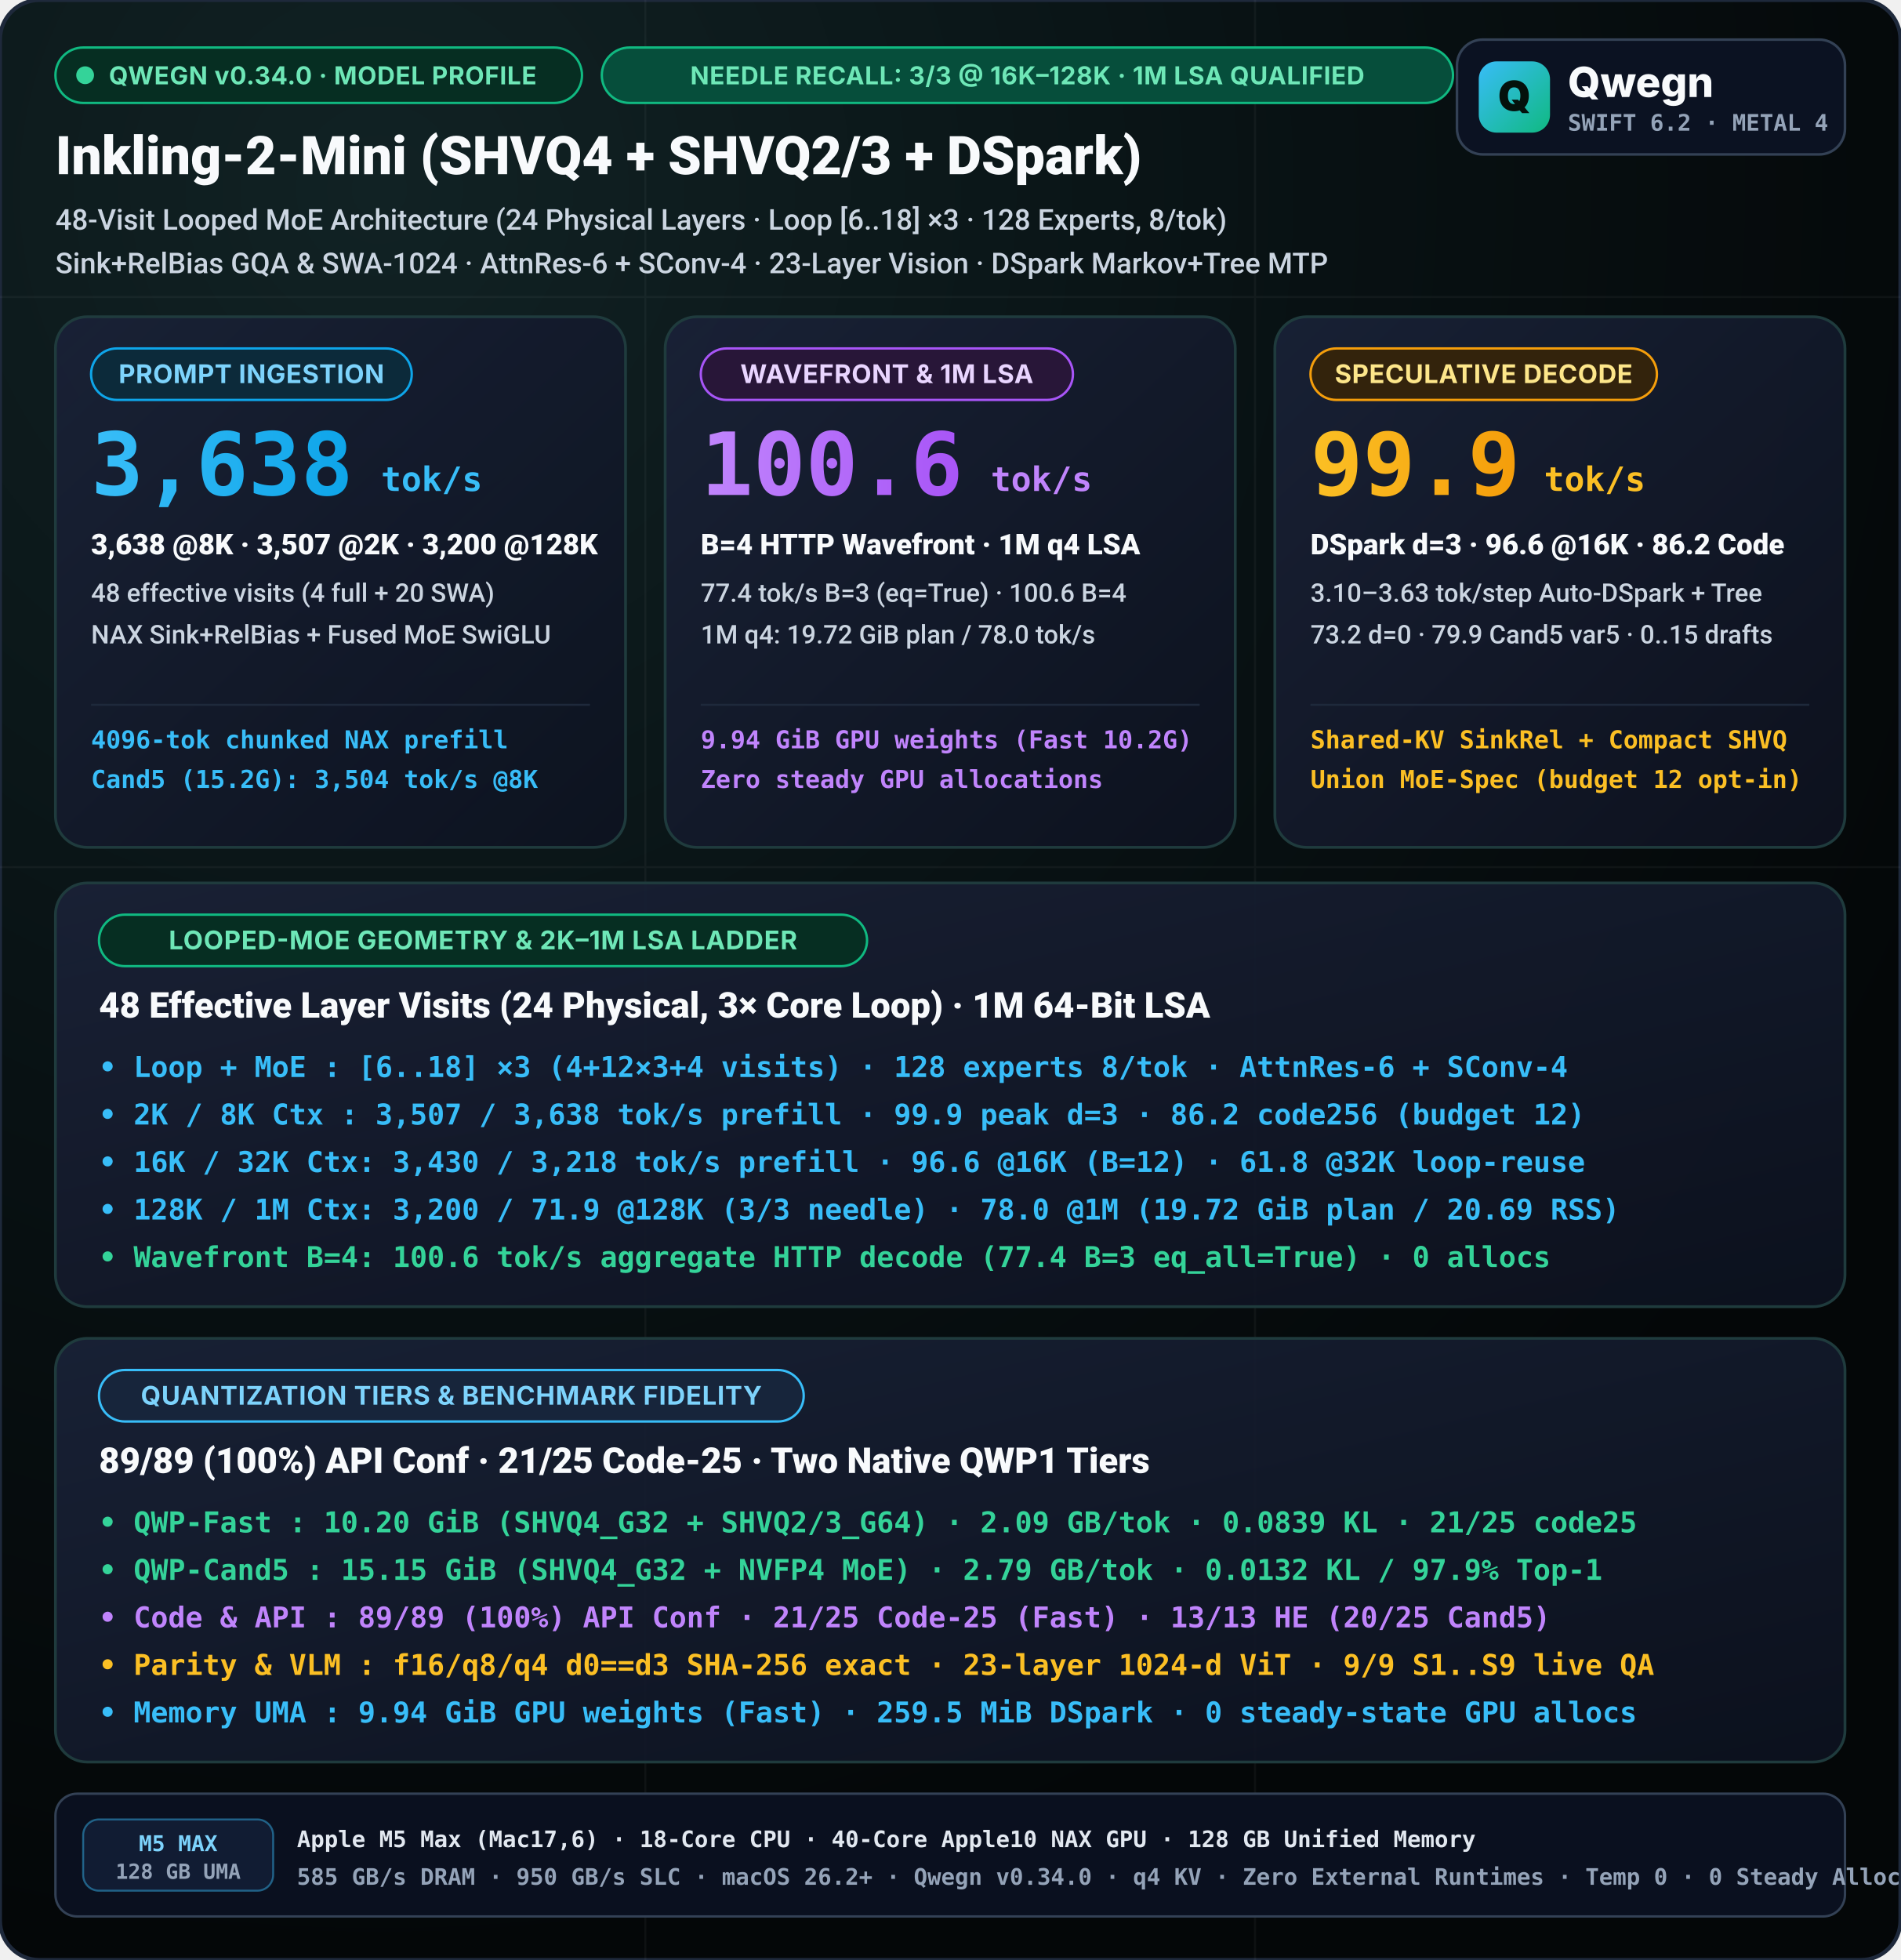
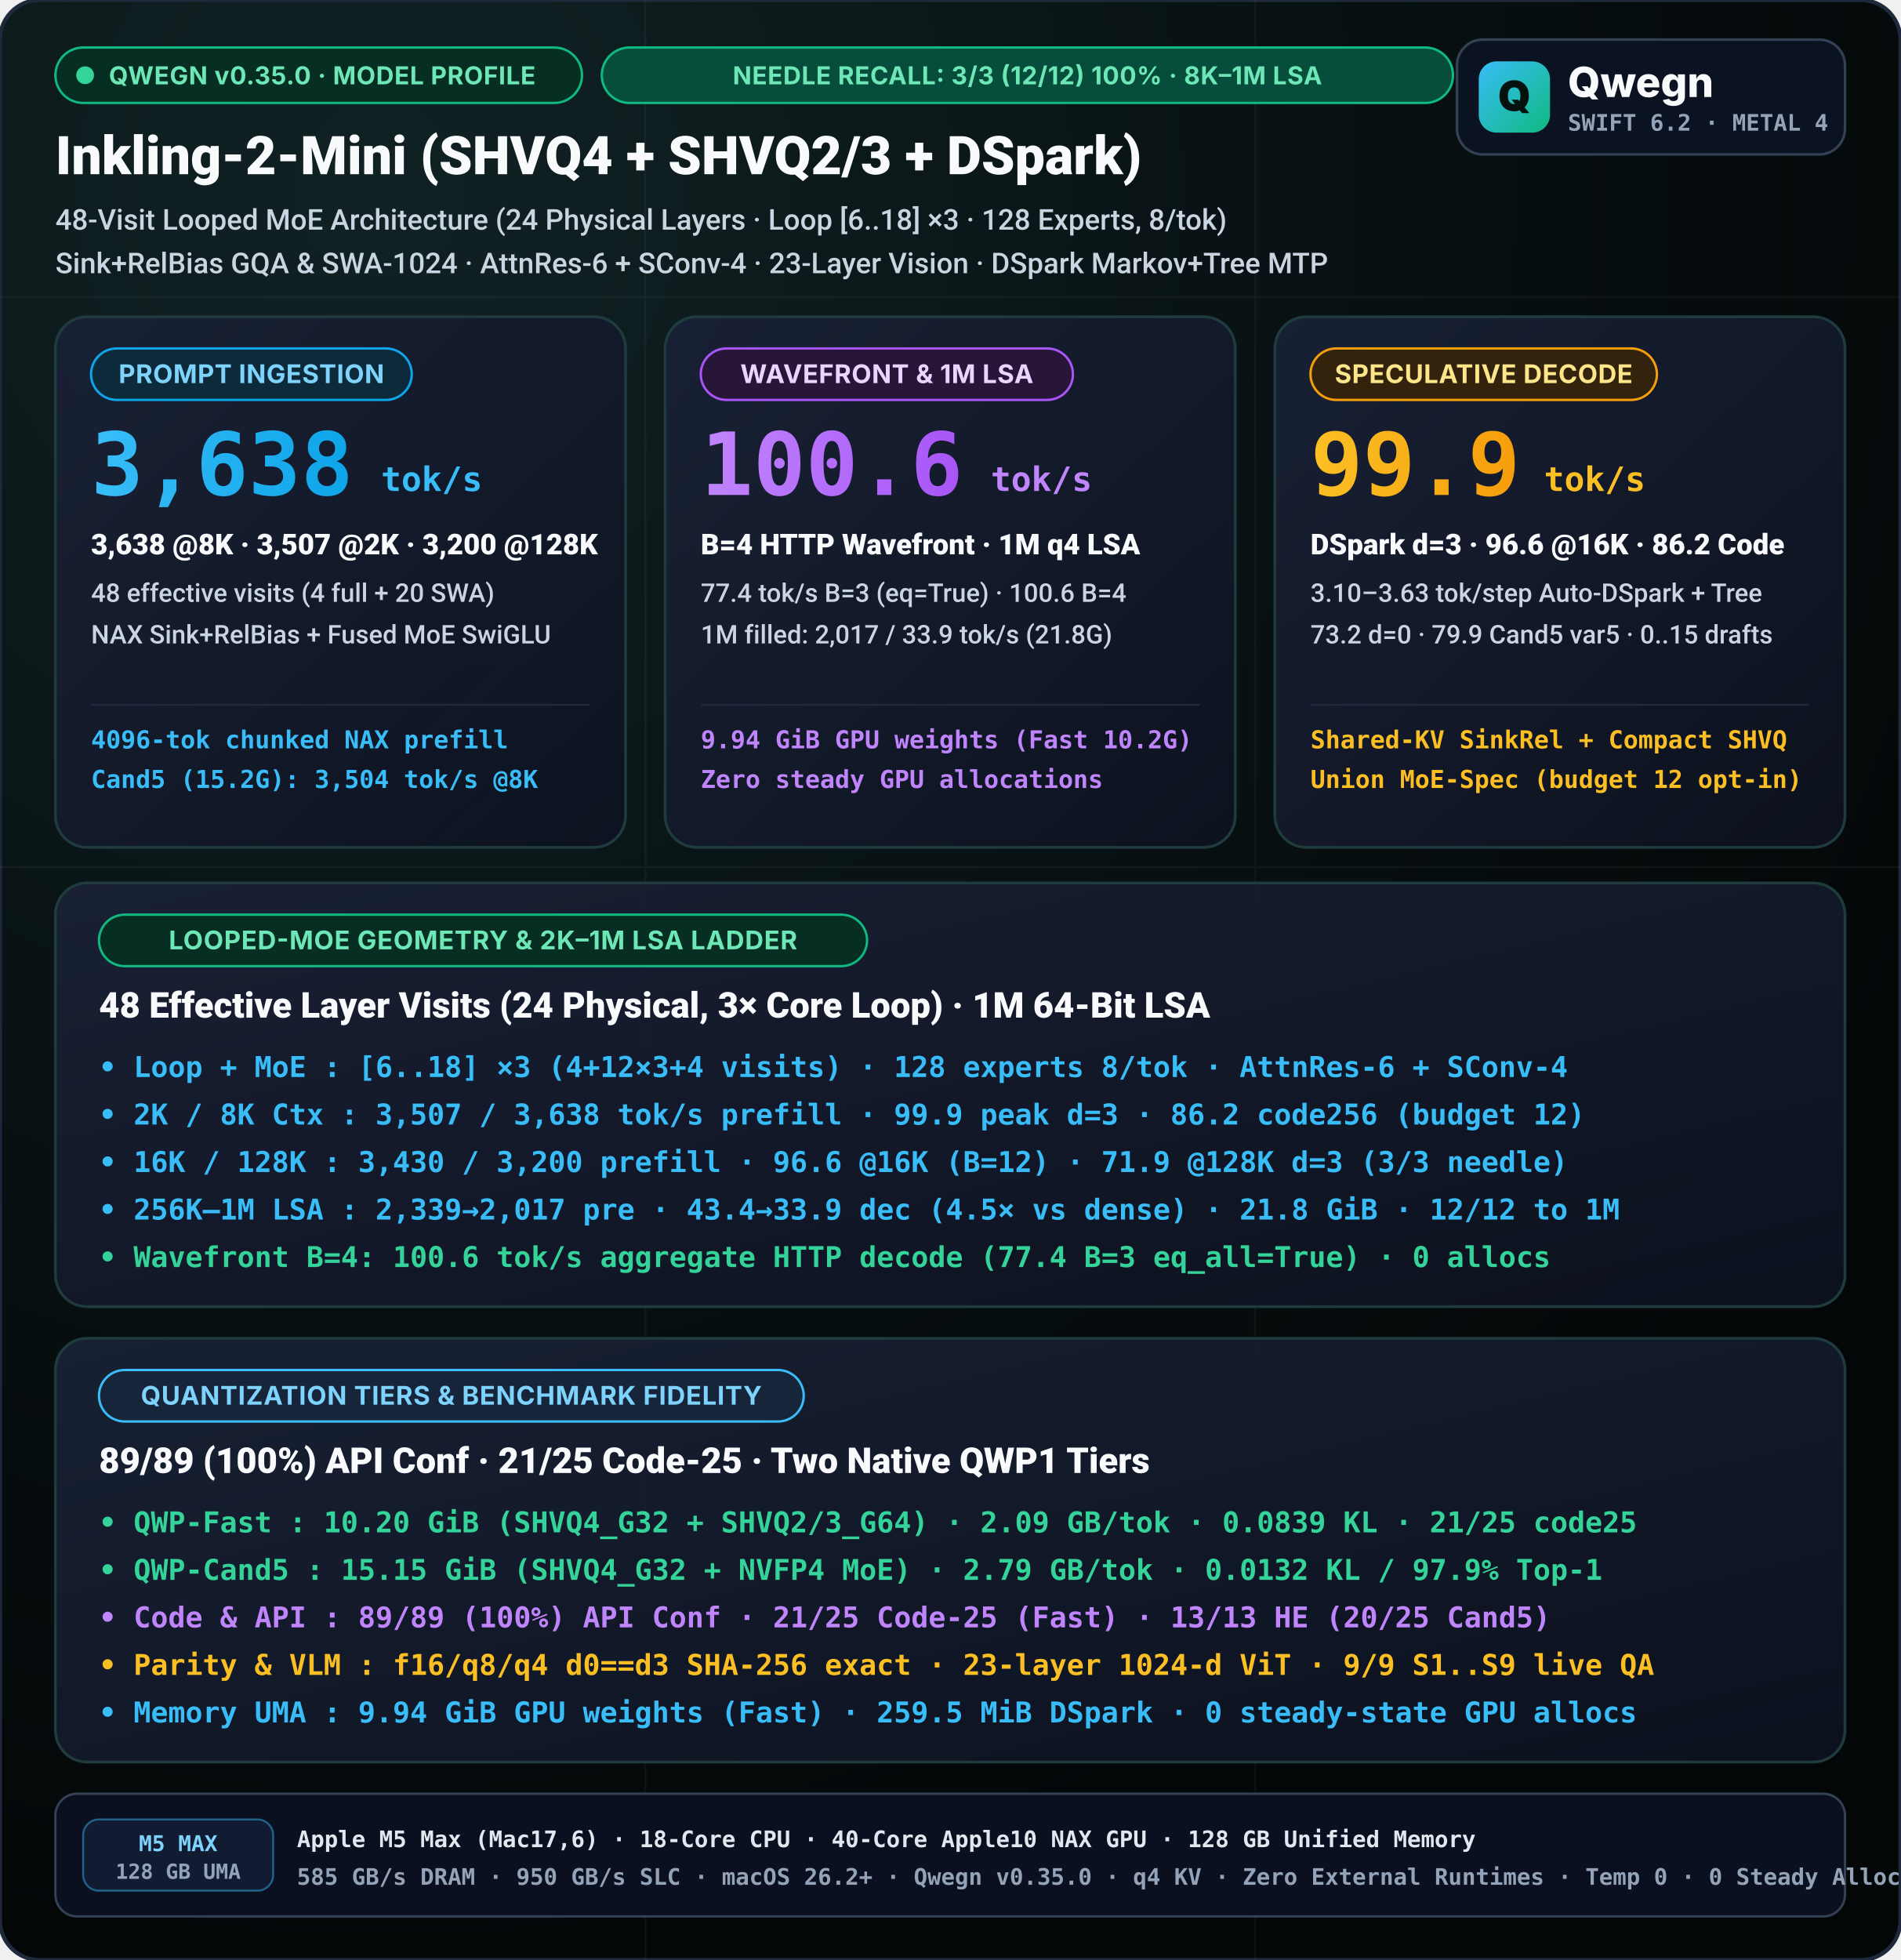
<svg xmlns="http://www.w3.org/2000/svg" viewBox="0 0 960 990" width="960" height="990">
  <defs>
    <radialGradient id="bgGlow" cx="20%" cy="10%" r="90%">
      <stop offset="0%" stop-color="#112224" />
      <stop offset="55%" stop-color="#081113" />
      <stop offset="100%" stop-color="#040708" />
    </radialGradient>
    <linearGradient id="cardGrad" x1="0%" y1="0%" x2="100%" y2="100%">
      <stop offset="0%" stop-color="#192136" stop-opacity="0.95" />
      <stop offset="100%" stop-color="#0d1220" stop-opacity="0.88" />
    </linearGradient>
    <linearGradient id="cyanGrad" x1="0%" y1="0%" x2="100%" y2="0%">
      <stop offset="0%" stop-color="#38bdf8" />
      <stop offset="100%" stop-color="#0ea5e9" />
    </linearGradient>
    <linearGradient id="purpleGrad" x1="0%" y1="0%" x2="100%" y2="0%">
      <stop offset="0%" stop-color="#c084fc" />
      <stop offset="100%" stop-color="#a855f7" />
    </linearGradient>
    <linearGradient id="amberGrad" x1="0%" y1="0%" x2="100%" y2="0%">
      <stop offset="0%" stop-color="#fbbf24" />
      <stop offset="100%" stop-color="#f59e0b" />
    </linearGradient>
    <linearGradient id="mark" x1="0" y1="0" x2="1" y2="1">
      <stop offset="0%" stop-color="#38bdf8" />
      <stop offset="100%" stop-color="#10b981" />
    </linearGradient>
  </defs>
  <style>
    svg { text-rendering: geometricPrecision; -webkit-font-smoothing: antialiased; }
    .title { font-family: -apple-system, BlinkMacSystemFont, "SF Pro Display", "Segoe UI", Roboto, sans-serif; font-weight: 800; }
    .subtitle { font-family: -apple-system, BlinkMacSystemFont, "SF Pro Text", "Segoe UI", Roboto, sans-serif; font-weight: 500; }
    .sans { font-family: -apple-system, BlinkMacSystemFont, "SF Pro Display", "Inter", "Segoe UI", system-ui, sans-serif; }
    .mono { font-family: "SF Mono", "JetBrains Mono", Menlo, Consolas, monospace; font-weight: 600; }
  </style>
  <rect width="960" height="990" rx="20" fill="url(#bgGlow)" stroke="#1e293b" stroke-width="2" />
  <g opacity="0.04" stroke="#ffffff" stroke-width="1">
    <line x1="0" y1="150" x2="960" y2="150" />
    <line x1="0" y1="438" x2="960" y2="438" />
    <line x1="326" y1="0" x2="326" y2="990" />
    <line x1="634" y1="0" x2="634" y2="990" />
  </g>
  <g transform="translate(28, 24)">
    <rect x="0.0" y="0.0" width="266" height="28" rx="14.0" fill="#062e22" stroke="#10b981" stroke-width="1.2" />
    <circle cx="15.0" cy="14.0" r="4.5" fill="#34d399" />
-     <text x="27.0" y="18.6" class="sans" font-size="12.5" font-weight="700" fill="#6ee7b7" letter-spacing="0.25">QWEGN v0.34.0 · MODEL PROFILE</text>
+     <text x="27.0" y="18.6" class="sans" font-size="12.5" font-weight="700" fill="#6ee7b7" letter-spacing="0.25">QWEGN v0.35.0 · MODEL PROFILE</text>
    <rect x="276.0" y="0.0" width="430" height="28" rx="14.0" fill="#064e3b" stroke="#10b981" stroke-width="1.2" />
-     <text x="491.0" y="18.6" text-anchor="middle" class="sans" font-size="12.5" font-weight="700" fill="#6ee7b7" letter-spacing="0.25">NEEDLE RECALL: 3/3 @ 16K–128K · 1M LSA QUALIFIED</text>
+     <text x="491.0" y="18.6" text-anchor="middle" class="sans" font-size="12.5" font-weight="700" fill="#6ee7b7" letter-spacing="0.25">NEEDLE RECALL: 3/3 (12/12) 100% · 8K–1M LSA</text>
    <text x="0" y="64" fill="#f8fafc" class="title" font-size="27">Inkling-2-Mini (SHVQ4 + SHVQ2/3 + DSpark)</text>
    <text x="0" y="92" fill="#cbd5e1" class="subtitle" font-size="14.5">48-Visit Looped MoE Architecture (24 Physical Layers · Loop [6..18] ×3 · 128 Experts, 8/tok)</text>
    <text x="0" y="114" fill="#cbd5e1" class="subtitle" font-size="14.5">Sink+RelBias GQA &amp; SWA-1024 · AttnRes-6 + SConv-4 · 23-Layer Vision · DSpark Markov+Tree MTP</text>
  </g>
  <g transform="translate(736, 20)">
    <rect width="196" height="58" rx="13" fill="#0b1222" stroke="#334155" stroke-width="1.3" />
    <rect x="11" y="11" width="36" height="36" rx="9" fill="url(#mark)" />
    <text x="29" y="36" text-anchor="middle" class="sans" font-size="21" font-weight="900" fill="#04110c">Q</text>
    <text x="56" y="29" class="sans" font-size="21" font-weight="800" fill="#f8fafc">Qwegn</text>
    <text x="56" y="46" class="mono" font-size="11.5" font-weight="700" fill="#94a3b8">SWIFT 6.2 · METAL 4</text>
  </g>
  <g transform="translate(28, 160)">
    <rect width="288" height="268" rx="16" fill="url(#cardGrad)" stroke="#1f3b3d" stroke-width="1.4" />
    <rect x="18.0" y="16.0" width="162" height="26" rx="13.0" fill="#0c2a3a" stroke="#0ea5e9" stroke-width="1.2" />
    <text x="99.0" y="33.5" text-anchor="middle" class="sans" font-size="13" font-weight="700" fill="#7dd3fc" letter-spacing="0.2">PROMPT INGESTION</text>
    <text x="18" y="90" fill="url(#cyanGrad)" class="title mono" font-size="44">3,638</text>
    <text x="164.5" y="88" fill="#38bdf8" class="title mono" font-size="17">tok/s</text>
    <text x="18" y="120" fill="#f8fafc" class="title" font-size="14.5">3,638 @8K · 3,507 @2K · 3,200 @128K</text>
    <text x="18" y="144" fill="#cbd5e1" class="subtitle" font-size="13">48 effective visits (4 full + 20 SWA)</text>
    <text x="18" y="165" fill="#cbd5e1" class="subtitle" font-size="13">NAX Sink+RelBias + Fused MoE SwiGLU</text>
    <line x1="18" y1="196" x2="270" y2="196" stroke="#1e293b" stroke-width="1" />
    <text x="18" y="218" fill="#38bdf8" class="mono" font-size="12.5">4096-tok chunked NAX prefill</text>
    <text x="18" y="238" fill="#38bdf8" class="mono" font-size="12.5">Cand5 (15.2G): 3,504 tok/s @8K</text>
  </g>
  <g transform="translate(336, 160)">
    <rect width="288" height="268" rx="16" fill="url(#cardGrad)" stroke="#1f3b3d" stroke-width="1.4" />
    <rect x="18.0" y="16.0" width="188" height="26" rx="13.0" fill="#281638" stroke="#a855f7" stroke-width="1.2" />
    <text x="112.0" y="33.5" text-anchor="middle" class="sans" font-size="13" font-weight="700" fill="#e9d5ff" letter-spacing="0.2">WAVEFRONT &amp; 1M LSA</text>
    <text x="18" y="90" fill="url(#purpleGrad)" class="title mono" font-size="44">100.6</text>
    <text x="164.5" y="88" fill="#c084fc" class="title mono" font-size="17">tok/s</text>
    <text x="18" y="120" fill="#f8fafc" class="title" font-size="14.5">B=4 HTTP Wavefront · 1M q4 LSA</text>
    <text x="18" y="144" fill="#cbd5e1" class="subtitle" font-size="13">77.4 tok/s B=3 (eq=True) · 100.6 B=4</text>
-     <text x="18" y="165" fill="#cbd5e1" class="subtitle" font-size="13">1M q4: 19.72 GiB plan / 78.0 tok/s</text>
+     <text x="18" y="165" fill="#cbd5e1" class="subtitle" font-size="13">1M filled: 2,017 / 33.9 tok/s (21.8G)</text>
    <line x1="18" y1="196" x2="270" y2="196" stroke="#1e293b" stroke-width="1" />
    <text x="18" y="218" fill="#c084fc" class="mono" font-size="12.5">9.94 GiB GPU weights (Fast 10.2G)</text>
    <text x="18" y="238" fill="#c084fc" class="mono" font-size="12.5">Zero steady GPU allocations</text>
  </g>
  <g transform="translate(644, 160)">
    <rect width="288" height="268" rx="16" fill="url(#cardGrad)" stroke="#1f3b3d" stroke-width="1.4" />
    <rect x="18.0" y="16.0" width="175" height="26" rx="13.0" fill="#33230c" stroke="#f59e0b" stroke-width="1.2" />
    <text x="105.5" y="33.5" text-anchor="middle" class="sans" font-size="13" font-weight="700" fill="#fde68a" letter-spacing="0.2">SPECULATIVE DECODE</text>
    <text x="18" y="90" fill="url(#amberGrad)" class="title mono" font-size="44">99.9</text>
    <text x="136.0" y="88" fill="#fbbf24" class="title mono" font-size="17">tok/s</text>
    <text x="18" y="120" fill="#f8fafc" class="title" font-size="14.5">DSpark d=3 · 96.6 @16K · 86.2 Code</text>
    <text x="18" y="144" fill="#cbd5e1" class="subtitle" font-size="13">3.10–3.63 tok/step Auto-DSpark + Tree</text>
    <text x="18" y="165" fill="#cbd5e1" class="subtitle" font-size="13">73.2 d=0 · 79.9 Cand5 var5 · 0..15 drafts</text>
    <line x1="18" y1="196" x2="270" y2="196" stroke="#1e293b" stroke-width="1" />
    <text x="18" y="218" fill="#fbbf24" class="mono" font-size="12.5">Shared-KV SinkRel + Compact SHVQ</text>
    <text x="18" y="238" fill="#fbbf24" class="mono" font-size="12.5">Union MoE-Spec (budget 12 opt-in)</text>
  </g>
  <g transform="translate(28, 446)">
    <rect width="904" height="214" rx="16" fill="url(#cardGrad)" stroke="#1f3b3d" stroke-width="1.4" />
    <rect x="22.0" y="16.0" width="388" height="26" rx="13.0" fill="#062e22" stroke="#10b981" stroke-width="1.2" />
    <text x="216.0" y="33.5" text-anchor="middle" class="sans" font-size="13" font-weight="700" fill="#6ee7b7" letter-spacing="0.3">LOOPED-MOE GEOMETRY &amp; 2K–1M LSA LADDER</text>
    <text x="22" y="68" fill="#f8fafc" class="title" font-size="18">48 Effective Layer Visits (24 Physical, 3× Core Loop) · 1M 64-Bit LSA</text>
    <text x="22" y="98" fill="#38bdf8" class="mono" font-size="14.5">• Loop + MoE   : [6..18] ×3 (4+12×3+4 visits) · 128 experts 8/tok · AttnRes-6 + SConv-4</text>
    <text x="22" y="122" fill="#38bdf8" class="mono" font-size="14.5">• 2K / 8K Ctx  : 3,507 / 3,638 tok/s prefill · 99.9 peak d=3 · 86.2 code256 (budget 12)</text>
-     <text x="22" y="146" fill="#38bdf8" class="mono" font-size="14.5">• 16K / 32K Ctx: 3,430 / 3,218 tok/s prefill · 96.6 @16K (B=12) · 61.8 @32K loop-reuse</text>
-     <text x="22" y="170" fill="#38bdf8" class="mono" font-size="14.5">• 128K / 1M Ctx: 3,200 / 71.9 @128K (3/3 needle) · 78.0 @1M (19.72 GiB plan / 20.69 RSS)</text>
+     <text x="22" y="146" fill="#38bdf8" class="mono" font-size="14.5">• 16K / 128K   : 3,430 / 3,200 prefill · 96.6 @16K (B=12) · 71.9 @128K d=3 (3/3 needle)</text>
+     <text x="22" y="170" fill="#38bdf8" class="mono" font-size="14.5">• 256K–1M LSA  : 2,339→2,017 pre · 43.4→33.9 dec (4.5× vs dense) · 21.8 GiB · 12/12 to 1M</text>
    <text x="22" y="194" fill="#34d399" class="mono" font-size="14.5">• Wavefront B=4: 100.6 tok/s aggregate HTTP decode (77.4 B=3 eq_all=True) · 0 allocs</text>
  </g>
  <g transform="translate(28, 676)">
    <rect width="904" height="214" rx="16" fill="url(#cardGrad)" stroke="#1f3b3d" stroke-width="1.4" />
    <rect x="22.0" y="16.0" width="356" height="26" rx="13.0" fill="#17253b" stroke="#38bdf8" stroke-width="1.2" />
    <text x="200.0" y="33.5" text-anchor="middle" class="sans" font-size="13" font-weight="700" fill="#7dd3fc" letter-spacing="0.3">QUANTIZATION TIERS &amp; BENCHMARK FIDELITY</text>
    <text x="22" y="68" fill="#f8fafc" class="title" font-size="18">89/89 (100%) API Conf · 21/25 Code-25 · Two Native QWP1 Tiers</text>
    <text x="22" y="98" fill="#34d399" class="mono" font-size="14.5">• QWP-Fast     : 10.20 GiB (SHVQ4_G32 + SHVQ2/3_G64) · 2.09 GB/tok · 0.0839 KL · 21/25 code25</text>
    <text x="22" y="122" fill="#34d399" class="mono" font-size="14.5">• QWP-Cand5    : 15.15 GiB (SHVQ4_G32 + NVFP4 MoE) · 2.79 GB/tok · 0.0132 KL / 97.9% Top-1</text>
    <text x="22" y="146" fill="#c084fc" class="mono" font-size="14.5">• Code &amp; API   : 89/89 (100%) API Conf · 21/25 Code-25 (Fast) · 13/13 HE (20/25 Cand5)</text>
    <text x="22" y="170" fill="#fbbf24" class="mono" font-size="14.5">• Parity &amp; VLM : f16/q8/q4 d0==d3 SHA-256 exact · 23-layer 1024-d ViT · 9/9 S1..S9 live QA</text>
    <text x="22" y="194" fill="#38bdf8" class="mono" font-size="14.5">• Memory UMA   : 9.94 GiB GPU weights (Fast) · 259.5 MiB DSpark · 0 steady-state GPU allocs</text>
  </g>
  <g transform="translate(28, 906)">
    <rect width="904" height="62" rx="11" fill="#0a101f" stroke="#334155" stroke-width="1.2" />
    <rect x="14" y="13" width="96" height="36" rx="8" fill="#111c33" stroke="#38bdf8" stroke-opacity="0.45" stroke-width="1" />
    <text x="62" y="29" text-anchor="middle" class="mono" font-size="11" font-weight="800" fill="#7dd3fc">M5 MAX</text>
    <text x="62" y="43" text-anchor="middle" class="mono" font-size="10.5" fill="#94a3b8">128 GB UMA</text>
    <text x="122" y="27" class="mono" font-size="11.5" font-weight="700" fill="#e2e8f0">Apple M5 Max (Mac17,6) · 18-Core CPU · 40-Core Apple10 NAX GPU · 128 GB Unified Memory</text>
-     <text x="122" y="46" class="mono" font-size="11.5" fill="#94a3b8">585 GB/s DRAM · 950 GB/s SLC · macOS 26.2+ · Qwegn v0.34.0 · q4 KV · Zero External Runtimes · Temp 0 · 0 Steady Allocs</text>
+     <text x="122" y="46" class="mono" font-size="11.5" fill="#94a3b8">585 GB/s DRAM · 950 GB/s SLC · macOS 26.2+ · Qwegn v0.35.0 · q4 KV · Zero External Runtimes · Temp 0 · 0 Steady Allocs</text>
  </g>
</svg>
